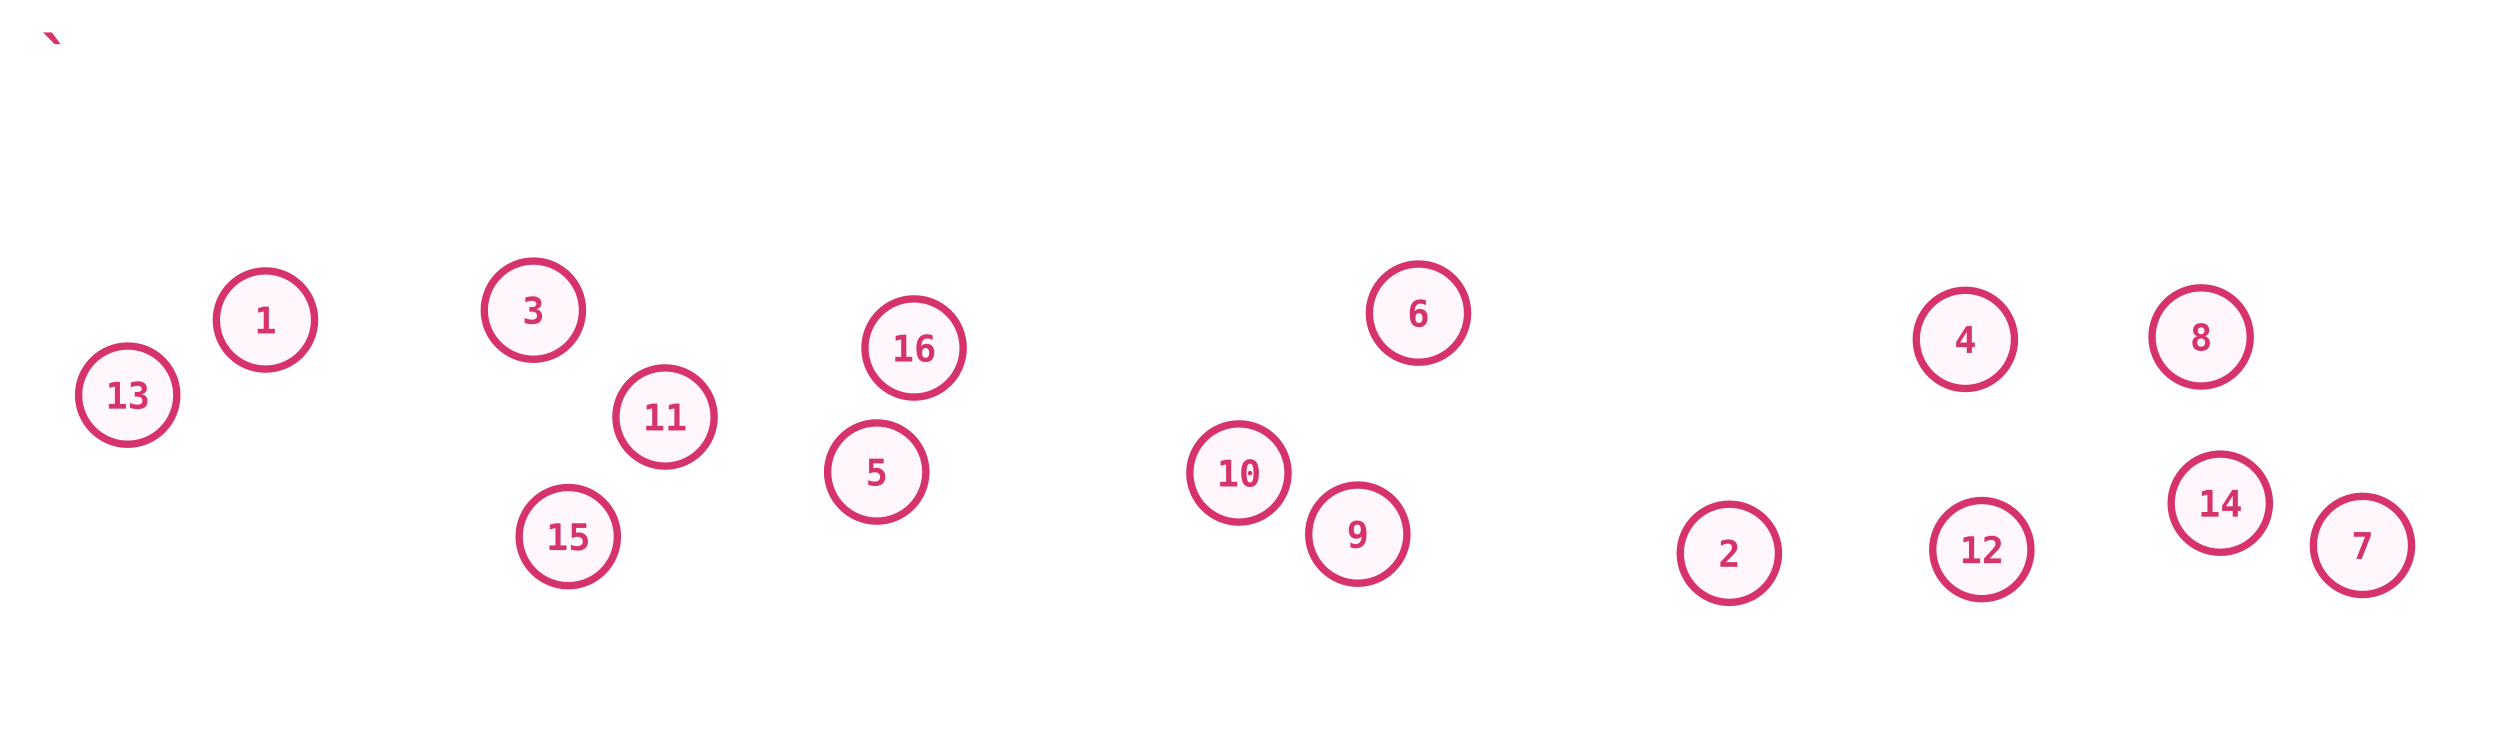
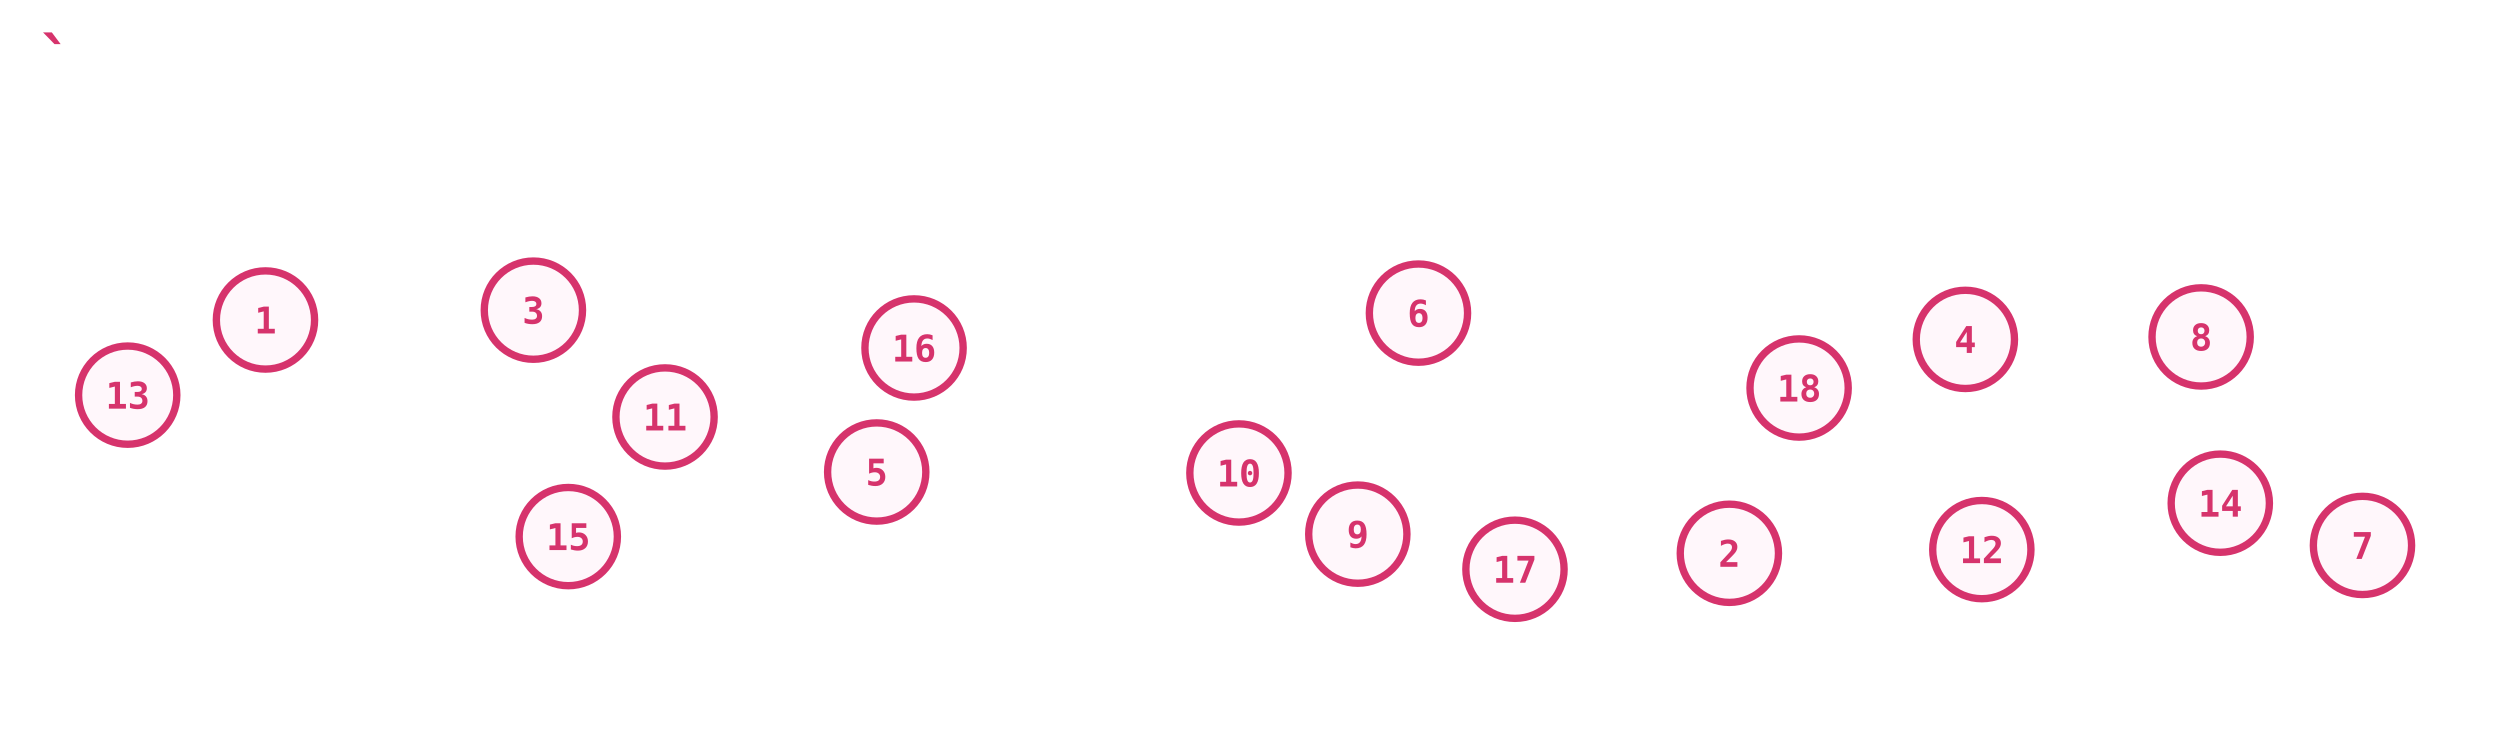
<svg xmlns="http://www.w3.org/2000/svg" width="1018px" height="300px" font-family="ConsolasFallback,Consolas,Menlo,monospace" role="img" aria-label="osu! replay of my GitHub contributions">
  <style>
@font-face {
  src: local('Consolas'), local('Consolas Bold');
  font-family: 'ConsolasFallback';
  font-display: swap;
  size-adjust: 109%;
}
text, tspan {white-space: pre;}
</style>
  <defs>
    <clipPath id="play">
      <rect x="0" y="68" width="1018" height="228" />
    </clipPath>
  </defs>
  <text x="15" y="34" font-size="26" font-weight="bold" fill="#D6336C">`</text>
  <g clip-path="url(#play)">
    <circle cx="108.1" cy="130.3" r="52.0" fill="none" stroke="#D6336C" stroke-width="2.6" opacity="0">
-       <animate attributeName="r" values="52.0;20.0;20.0" keyTimes="0;0.109;1" dur="12.520s" calcMode="linear" repeatCount="indefinite" />
-       <animate attributeName="opacity" values="0;1;0;0" keyTimes="0;0.072;0.109;1" dur="12.520s" calcMode="discrete" repeatCount="indefinite" />
+       <animate attributeName="r" values="52.0;20.0;20.0" keyTimes="0;0.099;1" dur="13.760s" calcMode="linear" repeatCount="indefinite" />
+       <animate attributeName="opacity" values="0;1;0;0" keyTimes="0;0.065;0.1;1" dur="13.760s" calcMode="discrete" repeatCount="indefinite" />
    </circle>
    <g opacity="1">
      <circle cx="108.1" cy="130.3" r="20" fill="#fff7fb" stroke="#D6336C" stroke-width="3" />
      <text x="108.1" y="135.8" text-anchor="middle" font-size="15" font-weight="bold" fill="#D6336C">1</text>
-       <animate attributeName="opacity" values="1;1;0;0" keyTimes="0;0.109;0.113;1" dur="12.520s" calcMode="discrete" repeatCount="indefinite" />
+       <animate attributeName="opacity" values="1;1;0;0" keyTimes="0;0.099;0.103;1" dur="13.760s" calcMode="discrete" repeatCount="indefinite" />
    </g>
    <circle cx="108.1" cy="130.3" r="20" fill="none" stroke="#e6398b" stroke-width="3" opacity="0">
      <animate attributeName="r" values="20;42.0" keyTimes="0;1" dur="0.42s" begin="1.360s" repeatCount="1" fill="remove" />
      <animate attributeName="opacity" values="0.9;0" keyTimes="0;1" dur="0.42s" begin="1.360s" repeatCount="1" fill="remove" />
    </circle>
    <circle cx="704.2" cy="225.3" r="52.0" fill="none" stroke="#D6336C" stroke-width="2.6" opacity="0">
-       <animate attributeName="r" values="52.0;20.0;20.0" keyTimes="0;0.158;1" dur="12.520s" calcMode="linear" repeatCount="indefinite" />
-       <animate attributeName="opacity" values="0;1;0;0" keyTimes="0;0.121;0.159;1" dur="12.520s" calcMode="discrete" repeatCount="indefinite" />
+       <animate attributeName="r" values="52.0;20.0;20.0" keyTimes="0;0.144;1" dur="13.760s" calcMode="linear" repeatCount="indefinite" />
+       <animate attributeName="opacity" values="0;1;0;0" keyTimes="0;0.11;0.145;1" dur="13.760s" calcMode="discrete" repeatCount="indefinite" />
    </circle>
    <g opacity="1">
      <circle cx="704.2" cy="225.3" r="20" fill="#fff7fb" stroke="#D6336C" stroke-width="3" />
      <text x="704.2" y="230.8" text-anchor="middle" font-size="15" font-weight="bold" fill="#D6336C">2</text>
-       <animate attributeName="opacity" values="1;1;0;0" keyTimes="0;0.158;0.163;1" dur="12.520s" calcMode="discrete" repeatCount="indefinite" />
+       <animate attributeName="opacity" values="1;1;0;0" keyTimes="0;0.144;0.148;1" dur="13.760s" calcMode="discrete" repeatCount="indefinite" />
    </g>
    <circle cx="704.2" cy="225.3" r="20" fill="none" stroke="#e6398b" stroke-width="3" opacity="0">
      <animate attributeName="r" values="20;42.0" keyTimes="0;1" dur="0.42s" begin="1.980s" repeatCount="1" fill="remove" />
      <animate attributeName="opacity" values="0.9;0" keyTimes="0;1" dur="0.42s" begin="1.980s" repeatCount="1" fill="remove" />
    </circle>
    <circle cx="217.2" cy="126.3" r="52.0" fill="none" stroke="#D6336C" stroke-width="2.6" opacity="0">
-       <animate attributeName="r" values="52.0;20.0;20.0" keyTimes="0;0.208;1" dur="12.520s" calcMode="linear" repeatCount="indefinite" />
-       <animate attributeName="opacity" values="0;1;0;0" keyTimes="0;0.171;0.208;1" dur="12.520s" calcMode="discrete" repeatCount="indefinite" />
+       <animate attributeName="r" values="52.0;20.0;20.0" keyTimes="0;0.189;1" dur="13.760s" calcMode="linear" repeatCount="indefinite" />
+       <animate attributeName="opacity" values="0;1;0;0" keyTimes="0;0.156;0.19;1" dur="13.760s" calcMode="discrete" repeatCount="indefinite" />
    </circle>
    <g opacity="1">
      <circle cx="217.2" cy="126.3" r="20" fill="#fff7fb" stroke="#D6336C" stroke-width="3" />
      <text x="217.2" y="131.8" text-anchor="middle" font-size="15" font-weight="bold" fill="#D6336C">3</text>
-       <animate attributeName="opacity" values="1;1;0;0" keyTimes="0;0.208;0.212;1" dur="12.520s" calcMode="discrete" repeatCount="indefinite" />
+       <animate attributeName="opacity" values="1;1;0;0" keyTimes="0;0.189;0.193;1" dur="13.760s" calcMode="discrete" repeatCount="indefinite" />
    </g>
    <circle cx="217.2" cy="126.3" r="20" fill="none" stroke="#e6398b" stroke-width="3" opacity="0">
      <animate attributeName="r" values="20;42.0" keyTimes="0;1" dur="0.42s" begin="2.600s" repeatCount="1" fill="remove" />
      <animate attributeName="opacity" values="0.9;0" keyTimes="0;1" dur="0.42s" begin="2.600s" repeatCount="1" fill="remove" />
    </circle>
    <circle cx="800.3" cy="138.2" r="52.0" fill="none" stroke="#D6336C" stroke-width="2.6" opacity="0">
-       <animate attributeName="r" values="52.0;20.0;20.0" keyTimes="0;0.257;1" dur="12.520s" calcMode="linear" repeatCount="indefinite" />
-       <animate attributeName="opacity" values="0;1;0;0" keyTimes="0;0.22;0.258;1" dur="12.520s" calcMode="discrete" repeatCount="indefinite" />
+       <animate attributeName="r" values="52.0;20.0;20.0" keyTimes="0;0.234;1" dur="13.760s" calcMode="linear" repeatCount="indefinite" />
+       <animate attributeName="opacity" values="0;1;0;0" keyTimes="0;0.201;0.235;1" dur="13.760s" calcMode="discrete" repeatCount="indefinite" />
    </circle>
    <g opacity="1">
      <circle cx="800.3" cy="138.2" r="20" fill="#fff7fb" stroke="#D6336C" stroke-width="3" />
      <text x="800.3" y="143.7" text-anchor="middle" font-size="15" font-weight="bold" fill="#D6336C">4</text>
-       <animate attributeName="opacity" values="1;1;0;0" keyTimes="0;0.257;0.262;1" dur="12.520s" calcMode="discrete" repeatCount="indefinite" />
+       <animate attributeName="opacity" values="1;1;0;0" keyTimes="0;0.234;0.238;1" dur="13.760s" calcMode="discrete" repeatCount="indefinite" />
    </g>
    <circle cx="800.3" cy="138.2" r="20" fill="none" stroke="#e6398b" stroke-width="3" opacity="0">
      <animate attributeName="r" values="20;42.0" keyTimes="0;1" dur="0.42s" begin="3.220s" repeatCount="1" fill="remove" />
      <animate attributeName="opacity" values="0.9;0" keyTimes="0;1" dur="0.42s" begin="3.220s" repeatCount="1" fill="remove" />
    </circle>
    <circle cx="357" cy="192.2" r="52.0" fill="none" stroke="#D6336C" stroke-width="2.6" opacity="0">
-       <animate attributeName="r" values="52.0;20.0;20.0" keyTimes="0;0.307;1" dur="12.520s" calcMode="linear" repeatCount="indefinite" />
-       <animate attributeName="opacity" values="0;1;0;0" keyTimes="0;0.27;0.308;1" dur="12.520s" calcMode="discrete" repeatCount="indefinite" />
+       <animate attributeName="r" values="52.0;20.0;20.0" keyTimes="0;0.279;1" dur="13.760s" calcMode="linear" repeatCount="indefinite" />
+       <animate attributeName="opacity" values="0;1;0;0" keyTimes="0;0.246;0.28;1" dur="13.760s" calcMode="discrete" repeatCount="indefinite" />
    </circle>
    <g opacity="1">
      <circle cx="357" cy="192.2" r="20" fill="#fff7fb" stroke="#D6336C" stroke-width="3" />
      <text x="357" y="197.7" text-anchor="middle" font-size="15" font-weight="bold" fill="#D6336C">5</text>
-       <animate attributeName="opacity" values="1;1;0;0" keyTimes="0;0.307;0.311;1" dur="12.520s" calcMode="discrete" repeatCount="indefinite" />
+       <animate attributeName="opacity" values="1;1;0;0" keyTimes="0;0.279;0.283;1" dur="13.760s" calcMode="discrete" repeatCount="indefinite" />
    </g>
    <circle cx="357" cy="192.2" r="20" fill="none" stroke="#e6398b" stroke-width="3" opacity="0">
      <animate attributeName="r" values="20;42.0" keyTimes="0;1" dur="0.42s" begin="3.840s" repeatCount="1" fill="remove" />
      <animate attributeName="opacity" values="0.9;0" keyTimes="0;1" dur="0.42s" begin="3.840s" repeatCount="1" fill="remove" />
    </circle>
    <circle cx="577.6" cy="127.5" r="52.0" fill="none" stroke="#D6336C" stroke-width="2.6" opacity="0">
-       <animate attributeName="r" values="52.0;20.0;20.0" keyTimes="0;0.356;1" dur="12.520s" calcMode="linear" repeatCount="indefinite" />
-       <animate attributeName="opacity" values="0;1;0;0" keyTimes="0;0.319;0.357;1" dur="12.520s" calcMode="discrete" repeatCount="indefinite" />
+       <animate attributeName="r" values="52.0;20.0;20.0" keyTimes="0;0.324;1" dur="13.760s" calcMode="linear" repeatCount="indefinite" />
+       <animate attributeName="opacity" values="0;1;0;0" keyTimes="0;0.291;0.325;1" dur="13.760s" calcMode="discrete" repeatCount="indefinite" />
    </circle>
    <g opacity="1">
      <circle cx="577.6" cy="127.5" r="20" fill="#fff7fb" stroke="#D6336C" stroke-width="3" />
      <text x="577.6" y="133" text-anchor="middle" font-size="15" font-weight="bold" fill="#D6336C">6</text>
-       <animate attributeName="opacity" values="1;1;0;0" keyTimes="0;0.356;0.361;1" dur="12.520s" calcMode="discrete" repeatCount="indefinite" />
+       <animate attributeName="opacity" values="1;1;0;0" keyTimes="0;0.324;0.328;1" dur="13.760s" calcMode="discrete" repeatCount="indefinite" />
    </g>
    <circle cx="577.6" cy="127.5" r="20" fill="none" stroke="#e6398b" stroke-width="3" opacity="0">
      <animate attributeName="r" values="20;42.0" keyTimes="0;1" dur="0.42s" begin="4.460s" repeatCount="1" fill="remove" />
      <animate attributeName="opacity" values="0.9;0" keyTimes="0;1" dur="0.42s" begin="4.460s" repeatCount="1" fill="remove" />
    </circle>
    <circle cx="962" cy="222.1" r="52.0" fill="none" stroke="#D6336C" stroke-width="2.6" opacity="0">
-       <animate attributeName="r" values="52.0;20.0;20.0" keyTimes="0;0.406;1" dur="12.520s" calcMode="linear" repeatCount="indefinite" />
-       <animate attributeName="opacity" values="0;1;0;0" keyTimes="0;0.369;0.407;1" dur="12.520s" calcMode="discrete" repeatCount="indefinite" />
+       <animate attributeName="r" values="52.0;20.0;20.0" keyTimes="0;0.369;1" dur="13.760s" calcMode="linear" repeatCount="indefinite" />
+       <animate attributeName="opacity" values="0;1;0;0" keyTimes="0;0.336;0.37;1" dur="13.760s" calcMode="discrete" repeatCount="indefinite" />
    </circle>
    <g opacity="1">
      <circle cx="962" cy="222.1" r="20" fill="#fff7fb" stroke="#D6336C" stroke-width="3" />
      <text x="962" y="227.6" text-anchor="middle" font-size="15" font-weight="bold" fill="#D6336C">7</text>
-       <animate attributeName="opacity" values="1;1;0;0" keyTimes="0;0.406;0.411;1" dur="12.520s" calcMode="discrete" repeatCount="indefinite" />
+       <animate attributeName="opacity" values="1;1;0;0" keyTimes="0;0.369;0.374;1" dur="13.760s" calcMode="discrete" repeatCount="indefinite" />
    </g>
    <circle cx="962" cy="222.1" r="20" fill="none" stroke="#e6398b" stroke-width="3" opacity="0">
      <animate attributeName="r" values="20;42.0" keyTimes="0;1" dur="0.42s" begin="5.080s" repeatCount="1" fill="remove" />
      <animate attributeName="opacity" values="0.9;0" keyTimes="0;1" dur="0.42s" begin="5.080s" repeatCount="1" fill="remove" />
    </circle>
    <circle cx="896.3" cy="137.2" r="52.0" fill="none" stroke="#D6336C" stroke-width="2.6" opacity="0">
-       <animate attributeName="r" values="52.0;20.0;20.0" keyTimes="0;0.455;1" dur="12.520s" calcMode="linear" repeatCount="indefinite" />
-       <animate attributeName="opacity" values="0;1;0;0" keyTimes="0;0.419;0.456;1" dur="12.520s" calcMode="discrete" repeatCount="indefinite" />
+       <animate attributeName="r" values="52.0;20.0;20.0" keyTimes="0;0.414;1" dur="13.760s" calcMode="linear" repeatCount="indefinite" />
+       <animate attributeName="opacity" values="0;1;0;0" keyTimes="0;0.381;0.415;1" dur="13.760s" calcMode="discrete" repeatCount="indefinite" />
    </circle>
    <g opacity="1">
      <circle cx="896.3" cy="137.2" r="20" fill="#fff7fb" stroke="#D6336C" stroke-width="3" />
      <text x="896.3" y="142.7" text-anchor="middle" font-size="15" font-weight="bold" fill="#D6336C">8</text>
-       <animate attributeName="opacity" values="1;1;0;0" keyTimes="0;0.455;0.46;1" dur="12.520s" calcMode="discrete" repeatCount="indefinite" />
+       <animate attributeName="opacity" values="1;1;0;0" keyTimes="0;0.414;0.419;1" dur="13.760s" calcMode="discrete" repeatCount="indefinite" />
    </g>
    <circle cx="896.3" cy="137.2" r="20" fill="none" stroke="#e6398b" stroke-width="3" opacity="0">
      <animate attributeName="r" values="20;42.0" keyTimes="0;1" dur="0.42s" begin="5.700s" repeatCount="1" fill="remove" />
      <animate attributeName="opacity" values="0.9;0" keyTimes="0;1" dur="0.42s" begin="5.700s" repeatCount="1" fill="remove" />
    </circle>
    <circle cx="552.9" cy="217.5" r="52.0" fill="none" stroke="#D6336C" stroke-width="2.6" opacity="0">
-       <animate attributeName="r" values="52.0;20.0;20.0" keyTimes="0;0.505;1" dur="12.520s" calcMode="linear" repeatCount="indefinite" />
-       <animate attributeName="opacity" values="0;1;0;0" keyTimes="0;0.468;0.506;1" dur="12.520s" calcMode="discrete" repeatCount="indefinite" />
+       <animate attributeName="r" values="52.0;20.0;20.0" keyTimes="0;0.459;1" dur="13.760s" calcMode="linear" repeatCount="indefinite" />
+       <animate attributeName="opacity" values="0;1;0;0" keyTimes="0;0.426;0.46;1" dur="13.760s" calcMode="discrete" repeatCount="indefinite" />
    </circle>
    <g opacity="1">
      <circle cx="552.9" cy="217.5" r="20" fill="#fff7fb" stroke="#D6336C" stroke-width="3" />
      <text x="552.9" y="223" text-anchor="middle" font-size="15" font-weight="bold" fill="#D6336C">9</text>
-       <animate attributeName="opacity" values="1;1;0;0" keyTimes="0;0.505;0.51;1" dur="12.520s" calcMode="discrete" repeatCount="indefinite" />
+       <animate attributeName="opacity" values="1;1;0;0" keyTimes="0;0.459;0.464;1" dur="13.760s" calcMode="discrete" repeatCount="indefinite" />
    </g>
    <circle cx="552.9" cy="217.5" r="20" fill="none" stroke="#e6398b" stroke-width="3" opacity="0">
      <animate attributeName="r" values="20;42.0" keyTimes="0;1" dur="0.42s" begin="6.320s" repeatCount="1" fill="remove" />
      <animate attributeName="opacity" values="0.9;0" keyTimes="0;1" dur="0.42s" begin="6.320s" repeatCount="1" fill="remove" />
    </circle>
    <circle cx="504.5" cy="192.6" r="52.0" fill="none" stroke="#D6336C" stroke-width="2.6" opacity="0">
-       <animate attributeName="r" values="52.0;20.0;20.0" keyTimes="0;0.554;1" dur="12.520s" calcMode="linear" repeatCount="indefinite" />
-       <animate attributeName="opacity" values="0;1;0;0" keyTimes="0;0.518;0.555;1" dur="12.520s" calcMode="discrete" repeatCount="indefinite" />
+       <animate attributeName="r" values="52.0;20.0;20.0" keyTimes="0;0.504;1" dur="13.760s" calcMode="linear" repeatCount="indefinite" />
+       <animate attributeName="opacity" values="0;1;0;0" keyTimes="0;0.471;0.505;1" dur="13.760s" calcMode="discrete" repeatCount="indefinite" />
    </circle>
    <g opacity="1">
      <circle cx="504.5" cy="192.6" r="20" fill="#fff7fb" stroke="#D6336C" stroke-width="3" />
      <text x="504.5" y="198.1" text-anchor="middle" font-size="15" font-weight="bold" fill="#D6336C">10</text>
-       <animate attributeName="opacity" values="1;1;0;0" keyTimes="0;0.554;0.559;1" dur="12.520s" calcMode="discrete" repeatCount="indefinite" />
+       <animate attributeName="opacity" values="1;1;0;0" keyTimes="0;0.504;0.509;1" dur="13.760s" calcMode="discrete" repeatCount="indefinite" />
    </g>
    <circle cx="504.5" cy="192.6" r="20" fill="none" stroke="#e6398b" stroke-width="3" opacity="0">
      <animate attributeName="r" values="20;42.0" keyTimes="0;1" dur="0.42s" begin="6.940s" repeatCount="1" fill="remove" />
      <animate attributeName="opacity" values="0.9;0" keyTimes="0;1" dur="0.42s" begin="6.940s" repeatCount="1" fill="remove" />
    </circle>
    <circle cx="270.8" cy="169.8" r="52.0" fill="none" stroke="#D6336C" stroke-width="2.6" opacity="0">
-       <animate attributeName="r" values="52.0;20.0;20.0" keyTimes="0;0.604;1" dur="12.520s" calcMode="linear" repeatCount="indefinite" />
-       <animate attributeName="opacity" values="0;1;0;0" keyTimes="0;0.567;0.605;1" dur="12.520s" calcMode="discrete" repeatCount="indefinite" />
+       <animate attributeName="r" values="52.0;20.0;20.0" keyTimes="0;0.549;1" dur="13.760s" calcMode="linear" repeatCount="indefinite" />
+       <animate attributeName="opacity" values="0;1;0;0" keyTimes="0;0.516;0.55;1" dur="13.760s" calcMode="discrete" repeatCount="indefinite" />
    </circle>
    <g opacity="1">
      <circle cx="270.8" cy="169.8" r="20" fill="#fff7fb" stroke="#D6336C" stroke-width="3" />
      <text x="270.8" y="175.3" text-anchor="middle" font-size="15" font-weight="bold" fill="#D6336C">11</text>
-       <animate attributeName="opacity" values="1;1;0;0" keyTimes="0;0.604;0.609;1" dur="12.520s" calcMode="discrete" repeatCount="indefinite" />
+       <animate attributeName="opacity" values="1;1;0;0" keyTimes="0;0.549;0.554;1" dur="13.760s" calcMode="discrete" repeatCount="indefinite" />
    </g>
    <circle cx="270.8" cy="169.8" r="20" fill="none" stroke="#e6398b" stroke-width="3" opacity="0">
      <animate attributeName="r" values="20;42.0" keyTimes="0;1" dur="0.42s" begin="7.560s" repeatCount="1" fill="remove" />
      <animate attributeName="opacity" values="0.9;0" keyTimes="0;1" dur="0.42s" begin="7.560s" repeatCount="1" fill="remove" />
    </circle>
    <circle cx="807" cy="223.8" r="52.0" fill="none" stroke="#D6336C" stroke-width="2.6" opacity="0">
-       <animate attributeName="r" values="52.0;20.0;20.0" keyTimes="0;0.653;1" dur="12.520s" calcMode="linear" repeatCount="indefinite" />
-       <animate attributeName="opacity" values="0;1;0;0" keyTimes="0;0.617;0.654;1" dur="12.520s" calcMode="discrete" repeatCount="indefinite" />
+       <animate attributeName="r" values="52.0;20.0;20.0" keyTimes="0;0.594;1" dur="13.760s" calcMode="linear" repeatCount="indefinite" />
+       <animate attributeName="opacity" values="0;1;0;0" keyTimes="0;0.561;0.595;1" dur="13.760s" calcMode="discrete" repeatCount="indefinite" />
    </circle>
    <g opacity="1">
      <circle cx="807" cy="223.8" r="20" fill="#fff7fb" stroke="#D6336C" stroke-width="3" />
      <text x="807" y="229.3" text-anchor="middle" font-size="15" font-weight="bold" fill="#D6336C">12</text>
-       <animate attributeName="opacity" values="1;1;0;0" keyTimes="0;0.653;0.658;1" dur="12.520s" calcMode="discrete" repeatCount="indefinite" />
+       <animate attributeName="opacity" values="1;1;0;0" keyTimes="0;0.594;0.599;1" dur="13.760s" calcMode="discrete" repeatCount="indefinite" />
    </g>
    <circle cx="807" cy="223.8" r="20" fill="none" stroke="#e6398b" stroke-width="3" opacity="0">
      <animate attributeName="r" values="20;42.0" keyTimes="0;1" dur="0.42s" begin="8.180s" repeatCount="1" fill="remove" />
      <animate attributeName="opacity" values="0.9;0" keyTimes="0;1" dur="0.42s" begin="8.180s" repeatCount="1" fill="remove" />
    </circle>
    <circle cx="52" cy="160.9" r="52.0" fill="none" stroke="#D6336C" stroke-width="2.6" opacity="0">
-       <animate attributeName="r" values="52.0;20.0;20.0" keyTimes="0;0.703;1" dur="12.520s" calcMode="linear" repeatCount="indefinite" />
-       <animate attributeName="opacity" values="0;1;0;0" keyTimes="0;0.666;0.704;1" dur="12.520s" calcMode="discrete" repeatCount="indefinite" />
+       <animate attributeName="r" values="52.0;20.0;20.0" keyTimes="0;0.64;1" dur="13.760s" calcMode="linear" repeatCount="indefinite" />
+       <animate attributeName="opacity" values="0;1;0;0" keyTimes="0;0.606;0.64;1" dur="13.760s" calcMode="discrete" repeatCount="indefinite" />
    </circle>
    <g opacity="1">
      <circle cx="52" cy="160.9" r="20" fill="#fff7fb" stroke="#D6336C" stroke-width="3" />
      <text x="52" y="166.4" text-anchor="middle" font-size="15" font-weight="bold" fill="#D6336C">13</text>
-       <animate attributeName="opacity" values="1;1;0;0" keyTimes="0;0.703;0.708;1" dur="12.520s" calcMode="discrete" repeatCount="indefinite" />
+       <animate attributeName="opacity" values="1;1;0;0" keyTimes="0;0.64;0.644;1" dur="13.760s" calcMode="discrete" repeatCount="indefinite" />
    </g>
    <circle cx="52" cy="160.9" r="20" fill="none" stroke="#e6398b" stroke-width="3" opacity="0">
      <animate attributeName="r" values="20;42.0" keyTimes="0;1" dur="0.42s" begin="8.800s" repeatCount="1" fill="remove" />
      <animate attributeName="opacity" values="0.9;0" keyTimes="0;1" dur="0.42s" begin="8.800s" repeatCount="1" fill="remove" />
    </circle>
    <circle cx="904.1" cy="204.9" r="52.0" fill="none" stroke="#D6336C" stroke-width="2.6" opacity="0">
-       <animate attributeName="r" values="52.0;20.0;20.0" keyTimes="0;0.752;1" dur="12.520s" calcMode="linear" repeatCount="indefinite" />
-       <animate attributeName="opacity" values="0;1;0;0" keyTimes="0;0.716;0.753;1" dur="12.520s" calcMode="discrete" repeatCount="indefinite" />
+       <animate attributeName="r" values="52.0;20.0;20.0" keyTimes="0;0.685;1" dur="13.760s" calcMode="linear" repeatCount="indefinite" />
+       <animate attributeName="opacity" values="0;1;0;0" keyTimes="0;0.651;0.685;1" dur="13.760s" calcMode="discrete" repeatCount="indefinite" />
    </circle>
    <g opacity="1">
      <circle cx="904.1" cy="204.9" r="20" fill="#fff7fb" stroke="#D6336C" stroke-width="3" />
      <text x="904.1" y="210.4" text-anchor="middle" font-size="15" font-weight="bold" fill="#D6336C">14</text>
-       <animate attributeName="opacity" values="1;1;0;0" keyTimes="0;0.752;0.757;1" dur="12.520s" calcMode="discrete" repeatCount="indefinite" />
+       <animate attributeName="opacity" values="1;1;0;0" keyTimes="0;0.685;0.689;1" dur="13.760s" calcMode="discrete" repeatCount="indefinite" />
    </g>
    <circle cx="904.1" cy="204.9" r="20" fill="none" stroke="#e6398b" stroke-width="3" opacity="0">
      <animate attributeName="r" values="20;42.0" keyTimes="0;1" dur="0.42s" begin="9.420s" repeatCount="1" fill="remove" />
      <animate attributeName="opacity" values="0.9;0" keyTimes="0;1" dur="0.42s" begin="9.420s" repeatCount="1" fill="remove" />
    </circle>
    <circle cx="231.4" cy="218.5" r="52.0" fill="none" stroke="#D6336C" stroke-width="2.6" opacity="0">
-       <animate attributeName="r" values="52.0;20.0;20.0" keyTimes="0;0.802;1" dur="12.520s" calcMode="linear" repeatCount="indefinite" />
-       <animate attributeName="opacity" values="0;1;0;0" keyTimes="0;0.765;0.803;1" dur="12.520s" calcMode="discrete" repeatCount="indefinite" />
+       <animate attributeName="r" values="52.0;20.0;20.0" keyTimes="0;0.73;1" dur="13.760s" calcMode="linear" repeatCount="indefinite" />
+       <animate attributeName="opacity" values="0;1;0;0" keyTimes="0;0.696;0.73;1" dur="13.760s" calcMode="discrete" repeatCount="indefinite" />
    </circle>
    <g opacity="1">
      <circle cx="231.4" cy="218.5" r="20" fill="#fff7fb" stroke="#D6336C" stroke-width="3" />
      <text x="231.4" y="224" text-anchor="middle" font-size="15" font-weight="bold" fill="#D6336C">15</text>
-       <animate attributeName="opacity" values="1;1;0;0" keyTimes="0;0.802;0.807;1" dur="12.520s" calcMode="discrete" repeatCount="indefinite" />
+       <animate attributeName="opacity" values="1;1;0;0" keyTimes="0;0.73;0.734;1" dur="13.760s" calcMode="discrete" repeatCount="indefinite" />
    </g>
    <circle cx="231.4" cy="218.5" r="20" fill="none" stroke="#e6398b" stroke-width="3" opacity="0">
      <animate attributeName="r" values="20;42.0" keyTimes="0;1" dur="0.42s" begin="10.040s" repeatCount="1" fill="remove" />
      <animate attributeName="opacity" values="0.9;0" keyTimes="0;1" dur="0.42s" begin="10.040s" repeatCount="1" fill="remove" />
    </circle>
    <circle cx="372.2" cy="141.7" r="52.0" fill="none" stroke="#D6336C" stroke-width="2.6" opacity="0">
-       <animate attributeName="r" values="52.0;20.0;20.0" keyTimes="0;0.851;1" dur="12.520s" calcMode="linear" repeatCount="indefinite" />
-       <animate attributeName="opacity" values="0;1;0;0" keyTimes="0;0.815;0.852;1" dur="12.520s" calcMode="discrete" repeatCount="indefinite" />
+       <animate attributeName="r" values="52.0;20.0;20.0" keyTimes="0;0.775;1" dur="13.760s" calcMode="linear" repeatCount="indefinite" />
+       <animate attributeName="opacity" values="0;1;0;0" keyTimes="0;0.741;0.775;1" dur="13.760s" calcMode="discrete" repeatCount="indefinite" />
    </circle>
    <g opacity="1">
      <circle cx="372.2" cy="141.7" r="20" fill="#fff7fb" stroke="#D6336C" stroke-width="3" />
      <text x="372.2" y="147.2" text-anchor="middle" font-size="15" font-weight="bold" fill="#D6336C">16</text>
-       <animate attributeName="opacity" values="1;1;0;0" keyTimes="0;0.851;0.856;1" dur="12.520s" calcMode="discrete" repeatCount="indefinite" />
+       <animate attributeName="opacity" values="1;1;0;0" keyTimes="0;0.775;0.779;1" dur="13.760s" calcMode="discrete" repeatCount="indefinite" />
    </g>
    <circle cx="372.2" cy="141.7" r="20" fill="none" stroke="#e6398b" stroke-width="3" opacity="0">
      <animate attributeName="r" values="20;42.0" keyTimes="0;1" dur="0.42s" begin="10.660s" repeatCount="1" fill="remove" />
      <animate attributeName="opacity" values="0.9;0" keyTimes="0;1" dur="0.42s" begin="10.660s" repeatCount="1" fill="remove" />
    </circle>
+     <circle cx="616.9" cy="231.8" r="52.0" fill="none" stroke="#D6336C" stroke-width="2.6" opacity="0">
+       <animate attributeName="r" values="52.0;20.0;20.0" keyTimes="0;0.82;1" dur="13.760s" calcMode="linear" repeatCount="indefinite" />
+       <animate attributeName="opacity" values="0;1;0;0" keyTimes="0;0.786;0.82;1" dur="13.760s" calcMode="discrete" repeatCount="indefinite" />
+     </circle>
+     <g opacity="1">
+       <circle cx="616.9" cy="231.8" r="20" fill="#fff7fb" stroke="#D6336C" stroke-width="3" />
+       <text x="616.9" y="237.3" text-anchor="middle" font-size="15" font-weight="bold" fill="#D6336C">17</text>
+       <animate attributeName="opacity" values="1;1;0;0" keyTimes="0;0.82;0.824;1" dur="13.760s" calcMode="discrete" repeatCount="indefinite" />
+     </g>
+     <circle cx="616.9" cy="231.8" r="20" fill="none" stroke="#e6398b" stroke-width="3" opacity="0">
+       <animate attributeName="r" values="20;42.0" keyTimes="0;1" dur="0.42s" begin="11.280s" repeatCount="1" fill="remove" />
+       <animate attributeName="opacity" values="0.9;0" keyTimes="0;1" dur="0.42s" begin="11.280s" repeatCount="1" fill="remove" />
+     </circle>
+     <circle cx="732.6" cy="158" r="52.0" fill="none" stroke="#D6336C" stroke-width="2.6" opacity="0">
+       <animate attributeName="r" values="52.0;20.0;20.0" keyTimes="0;0.865;1" dur="13.760s" calcMode="linear" repeatCount="indefinite" />
+       <animate attributeName="opacity" values="0;1;0;0" keyTimes="0;0.831;0.866;1" dur="13.760s" calcMode="discrete" repeatCount="indefinite" />
+     </circle>
+     <g opacity="1">
+       <circle cx="732.6" cy="158" r="20" fill="#fff7fb" stroke="#D6336C" stroke-width="3" />
+       <text x="732.6" y="163.5" text-anchor="middle" font-size="15" font-weight="bold" fill="#D6336C">18</text>
+       <animate attributeName="opacity" values="1;1;0;0" keyTimes="0;0.865;0.869;1" dur="13.760s" calcMode="discrete" repeatCount="indefinite" />
+     </g>
+     <circle cx="732.6" cy="158" r="20" fill="none" stroke="#e6398b" stroke-width="3" opacity="0">
+       <animate attributeName="r" values="20;42.0" keyTimes="0;1" dur="0.42s" begin="11.900s" repeatCount="1" fill="remove" />
+       <animate attributeName="opacity" values="0.9;0" keyTimes="0;1" dur="0.42s" begin="11.900s" repeatCount="1" fill="remove" />
+     </circle>
    <g>
      <path d="M8.4 -10.8h2.4v2.4h-2.4zM6 -8.4h4.8v2.4h-4.8zM3.6 -6h7.2v2.4h-7.2zM1.2 -3.6h9.6v2.4h-9.6zM-1.2 -1.2h12v2.4h-12zM-3.6 1.2h7.2v2.4h-7.2zM6 1.2h4.8v2.4h-4.8zM-6 3.6h4.8v2.4h-4.8zM3.6 3.6h2.4v2.4h-2.4zM8.4 3.6h2.4v2.4h-2.4zM-8.4 6h2.4v2.4h-2.4zM-3.6 6h2.4v2.4h-2.4zM-10.8 8.4h2.4v2.4h-2.4zM-3.6 8.4h2.4v2.4h-2.4z" fill="#24292f" stroke="#fff7fb" stroke-width="1.4" />
-       <animateTransform attributeName="transform" type="translate" values="108.1,130.3;108.1,130.3;704.2,225.3;217.2,126.3;800.3,138.2;357,192.2;577.6,127.5;962,222.1;896.3,137.2;552.9,217.5;504.5,192.6;270.8,169.8;807,223.8;52,160.9;904.1,204.9;231.4,218.5;372.2,141.7;372.2,141.7" keyTimes="0;0.109;0.158;0.208;0.257;0.307;0.356;0.406;0.455;0.505;0.554;0.604;0.653;0.703;0.752;0.802;0.851;1" dur="12.520s" begin="0.000s" repeatCount="indefinite" />
+       <animateTransform attributeName="transform" type="translate" values="108.1,130.3;108.1,130.3;704.2,225.3;217.2,126.3;800.3,138.2;357,192.2;577.6,127.5;962,222.1;896.3,137.2;552.9,217.5;504.5,192.6;270.8,169.8;807,223.8;52,160.9;904.1,204.9;231.4,218.5;372.2,141.7;616.9,231.8;732.6,158;732.6,158" keyTimes="0;0.099;0.144;0.189;0.234;0.279;0.324;0.369;0.414;0.459;0.504;0.549;0.594;0.64;0.685;0.73;0.775;0.82;0.865;1" dur="13.760s" begin="0.000s" repeatCount="indefinite" />
    </g>
  </g>
-   <text x="1003" y="78" text-anchor="end" font-size="26" font-weight="bold" fill="#D6336C" opacity="0">x1<animate attributeName="opacity" values="0;1;0;0" keyTimes="0;0.109;0.158;1" dur="12.520s" calcMode="discrete" repeatCount="indefinite" />
-   </text>
-   <text x="1003" y="78" text-anchor="end" font-size="26" font-weight="bold" fill="#D6336C" opacity="0">x2<animate attributeName="opacity" values="0;1;0;0" keyTimes="0;0.158;0.208;1" dur="12.520s" calcMode="discrete" repeatCount="indefinite" />
-   </text>
-   <text x="1003" y="78" text-anchor="end" font-size="26" font-weight="bold" fill="#D6336C" opacity="0">x3<animate attributeName="opacity" values="0;1;0;0" keyTimes="0;0.208;0.257;1" dur="12.520s" calcMode="discrete" repeatCount="indefinite" />
-   </text>
-   <text x="1003" y="78" text-anchor="end" font-size="26" font-weight="bold" fill="#D6336C" opacity="0">x4<animate attributeName="opacity" values="0;1;0;0" keyTimes="0;0.257;0.307;1" dur="12.520s" calcMode="discrete" repeatCount="indefinite" />
-   </text>
-   <text x="1003" y="78" text-anchor="end" font-size="26" font-weight="bold" fill="#D6336C" opacity="0">x5<animate attributeName="opacity" values="0;1;0;0" keyTimes="0;0.307;0.356;1" dur="12.520s" calcMode="discrete" repeatCount="indefinite" />
-   </text>
-   <text x="1003" y="78" text-anchor="end" font-size="26" font-weight="bold" fill="#D6336C" opacity="0">x6<animate attributeName="opacity" values="0;1;0;0" keyTimes="0;0.356;0.406;1" dur="12.520s" calcMode="discrete" repeatCount="indefinite" />
-   </text>
-   <text x="1003" y="78" text-anchor="end" font-size="26" font-weight="bold" fill="#D6336C" opacity="0">x7<animate attributeName="opacity" values="0;1;0;0" keyTimes="0;0.406;0.455;1" dur="12.520s" calcMode="discrete" repeatCount="indefinite" />
-   </text>
-   <text x="1003" y="78" text-anchor="end" font-size="26" font-weight="bold" fill="#D6336C" opacity="0">x8<animate attributeName="opacity" values="0;1;0;0" keyTimes="0;0.455;0.505;1" dur="12.520s" calcMode="discrete" repeatCount="indefinite" />
-   </text>
-   <text x="1003" y="78" text-anchor="end" font-size="26" font-weight="bold" fill="#D6336C" opacity="0">x9<animate attributeName="opacity" values="0;1;0;0" keyTimes="0;0.505;0.554;1" dur="12.520s" calcMode="discrete" repeatCount="indefinite" />
-   </text>
-   <text x="1003" y="78" text-anchor="end" font-size="26" font-weight="bold" fill="#D6336C" opacity="0">x10<animate attributeName="opacity" values="0;1;0;0" keyTimes="0;0.554;0.604;1" dur="12.520s" calcMode="discrete" repeatCount="indefinite" />
-   </text>
-   <text x="1003" y="78" text-anchor="end" font-size="26" font-weight="bold" fill="#D6336C" opacity="0">x11<animate attributeName="opacity" values="0;1;0;0" keyTimes="0;0.604;0.653;1" dur="12.520s" calcMode="discrete" repeatCount="indefinite" />
-   </text>
-   <text x="1003" y="78" text-anchor="end" font-size="26" font-weight="bold" fill="#D6336C" opacity="0">x12<animate attributeName="opacity" values="0;1;0;0" keyTimes="0;0.653;0.703;1" dur="12.520s" calcMode="discrete" repeatCount="indefinite" />
-   </text>
-   <text x="1003" y="78" text-anchor="end" font-size="26" font-weight="bold" fill="#D6336C" opacity="0">x13<animate attributeName="opacity" values="0;1;0;0" keyTimes="0;0.703;0.752;1" dur="12.520s" calcMode="discrete" repeatCount="indefinite" />
-   </text>
-   <text x="1003" y="78" text-anchor="end" font-size="26" font-weight="bold" fill="#D6336C" opacity="0">x14<animate attributeName="opacity" values="0;1;0;0" keyTimes="0;0.752;0.802;1" dur="12.520s" calcMode="discrete" repeatCount="indefinite" />
-   </text>
-   <text x="1003" y="78" text-anchor="end" font-size="26" font-weight="bold" fill="#D6336C" opacity="0">x15<animate attributeName="opacity" values="0;1;0;0" keyTimes="0;0.802;0.851;1" dur="12.520s" calcMode="discrete" repeatCount="indefinite" />
-   </text>
-   <text x="1003" y="78" text-anchor="end" font-size="26" font-weight="bold" fill="#D6336C" opacity="0">x16<animate attributeName="opacity" values="0;1;1;0" keyTimes="0;0.851;0.864;1" dur="12.520s" calcMode="discrete" repeatCount="indefinite" />
+   <text x="1003" y="78" text-anchor="end" font-size="26" font-weight="bold" fill="#D6336C" opacity="0">x1<animate attributeName="opacity" values="0;1;0;0" keyTimes="0;0.099;0.144;1" dur="13.760s" calcMode="discrete" repeatCount="indefinite" />
+   </text>
+   <text x="1003" y="78" text-anchor="end" font-size="26" font-weight="bold" fill="#D6336C" opacity="0">x2<animate attributeName="opacity" values="0;1;0;0" keyTimes="0;0.144;0.189;1" dur="13.760s" calcMode="discrete" repeatCount="indefinite" />
+   </text>
+   <text x="1003" y="78" text-anchor="end" font-size="26" font-weight="bold" fill="#D6336C" opacity="0">x3<animate attributeName="opacity" values="0;1;0;0" keyTimes="0;0.189;0.234;1" dur="13.760s" calcMode="discrete" repeatCount="indefinite" />
+   </text>
+   <text x="1003" y="78" text-anchor="end" font-size="26" font-weight="bold" fill="#D6336C" opacity="0">x4<animate attributeName="opacity" values="0;1;0;0" keyTimes="0;0.234;0.279;1" dur="13.760s" calcMode="discrete" repeatCount="indefinite" />
+   </text>
+   <text x="1003" y="78" text-anchor="end" font-size="26" font-weight="bold" fill="#D6336C" opacity="0">x5<animate attributeName="opacity" values="0;1;0;0" keyTimes="0;0.279;0.324;1" dur="13.760s" calcMode="discrete" repeatCount="indefinite" />
+   </text>
+   <text x="1003" y="78" text-anchor="end" font-size="26" font-weight="bold" fill="#D6336C" opacity="0">x6<animate attributeName="opacity" values="0;1;0;0" keyTimes="0;0.324;0.369;1" dur="13.760s" calcMode="discrete" repeatCount="indefinite" />
+   </text>
+   <text x="1003" y="78" text-anchor="end" font-size="26" font-weight="bold" fill="#D6336C" opacity="0">x7<animate attributeName="opacity" values="0;1;0;0" keyTimes="0;0.369;0.414;1" dur="13.760s" calcMode="discrete" repeatCount="indefinite" />
+   </text>
+   <text x="1003" y="78" text-anchor="end" font-size="26" font-weight="bold" fill="#D6336C" opacity="0">x8<animate attributeName="opacity" values="0;1;0;0" keyTimes="0;0.414;0.459;1" dur="13.760s" calcMode="discrete" repeatCount="indefinite" />
+   </text>
+   <text x="1003" y="78" text-anchor="end" font-size="26" font-weight="bold" fill="#D6336C" opacity="0">x9<animate attributeName="opacity" values="0;1;0;0" keyTimes="0;0.459;0.504;1" dur="13.760s" calcMode="discrete" repeatCount="indefinite" />
+   </text>
+   <text x="1003" y="78" text-anchor="end" font-size="26" font-weight="bold" fill="#D6336C" opacity="0">x10<animate attributeName="opacity" values="0;1;0;0" keyTimes="0;0.504;0.549;1" dur="13.760s" calcMode="discrete" repeatCount="indefinite" />
+   </text>
+   <text x="1003" y="78" text-anchor="end" font-size="26" font-weight="bold" fill="#D6336C" opacity="0">x11<animate attributeName="opacity" values="0;1;0;0" keyTimes="0;0.549;0.594;1" dur="13.760s" calcMode="discrete" repeatCount="indefinite" />
+   </text>
+   <text x="1003" y="78" text-anchor="end" font-size="26" font-weight="bold" fill="#D6336C" opacity="0">x12<animate attributeName="opacity" values="0;1;0;0" keyTimes="0;0.594;0.64;1" dur="13.760s" calcMode="discrete" repeatCount="indefinite" />
+   </text>
+   <text x="1003" y="78" text-anchor="end" font-size="26" font-weight="bold" fill="#D6336C" opacity="0">x13<animate attributeName="opacity" values="0;1;0;0" keyTimes="0;0.64;0.685;1" dur="13.760s" calcMode="discrete" repeatCount="indefinite" />
+   </text>
+   <text x="1003" y="78" text-anchor="end" font-size="26" font-weight="bold" fill="#D6336C" opacity="0">x14<animate attributeName="opacity" values="0;1;0;0" keyTimes="0;0.685;0.73;1" dur="13.760s" calcMode="discrete" repeatCount="indefinite" />
+   </text>
+   <text x="1003" y="78" text-anchor="end" font-size="26" font-weight="bold" fill="#D6336C" opacity="0">x15<animate attributeName="opacity" values="0;1;0;0" keyTimes="0;0.73;0.775;1" dur="13.760s" calcMode="discrete" repeatCount="indefinite" />
+   </text>
+   <text x="1003" y="78" text-anchor="end" font-size="26" font-weight="bold" fill="#D6336C" opacity="0">x16<animate attributeName="opacity" values="0;1;0;0" keyTimes="0;0.775;0.82;1" dur="13.760s" calcMode="discrete" repeatCount="indefinite" />
+   </text>
+   <text x="1003" y="78" text-anchor="end" font-size="26" font-weight="bold" fill="#D6336C" opacity="0">x17<animate attributeName="opacity" values="0;1;0;0" keyTimes="0;0.82;0.865;1" dur="13.760s" calcMode="discrete" repeatCount="indefinite" />
+   </text>
+   <text x="1003" y="78" text-anchor="end" font-size="26" font-weight="bold" fill="#D6336C" opacity="0">x18<animate attributeName="opacity" values="0;1;1;0" keyTimes="0;0.865;0.876;1" dur="13.760s" calcMode="discrete" repeatCount="indefinite" />
  </text>
</svg>
